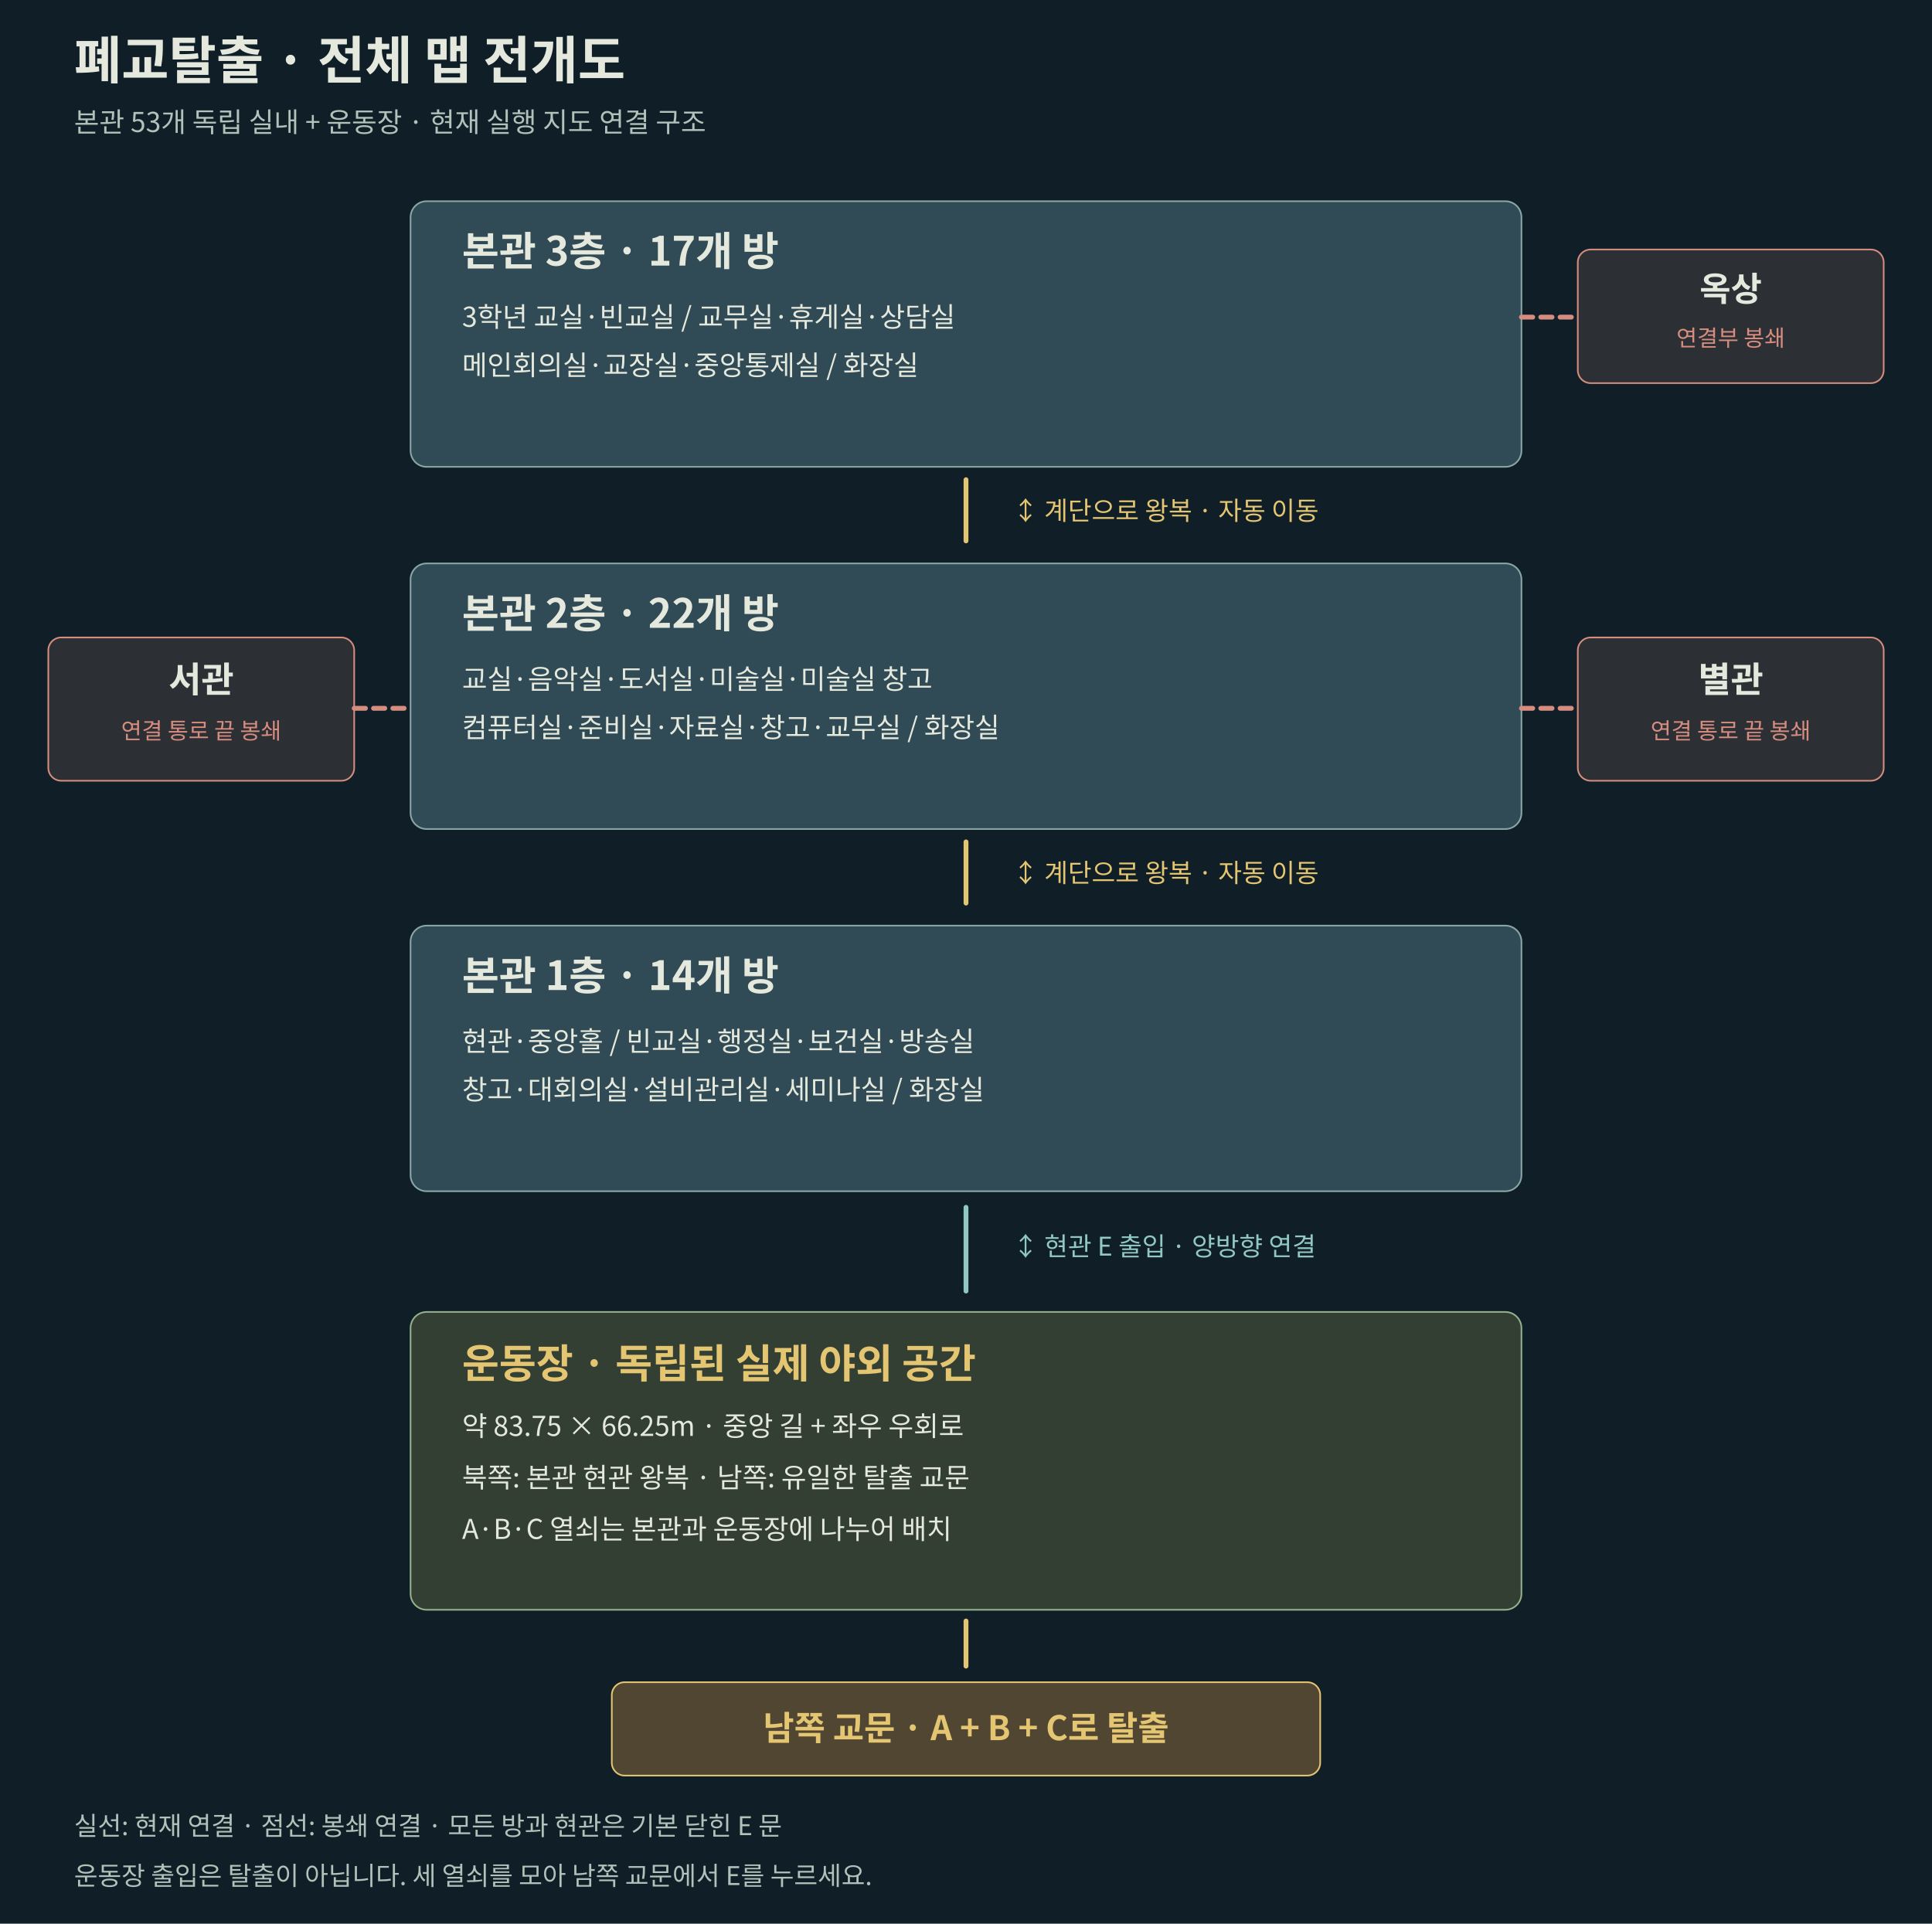
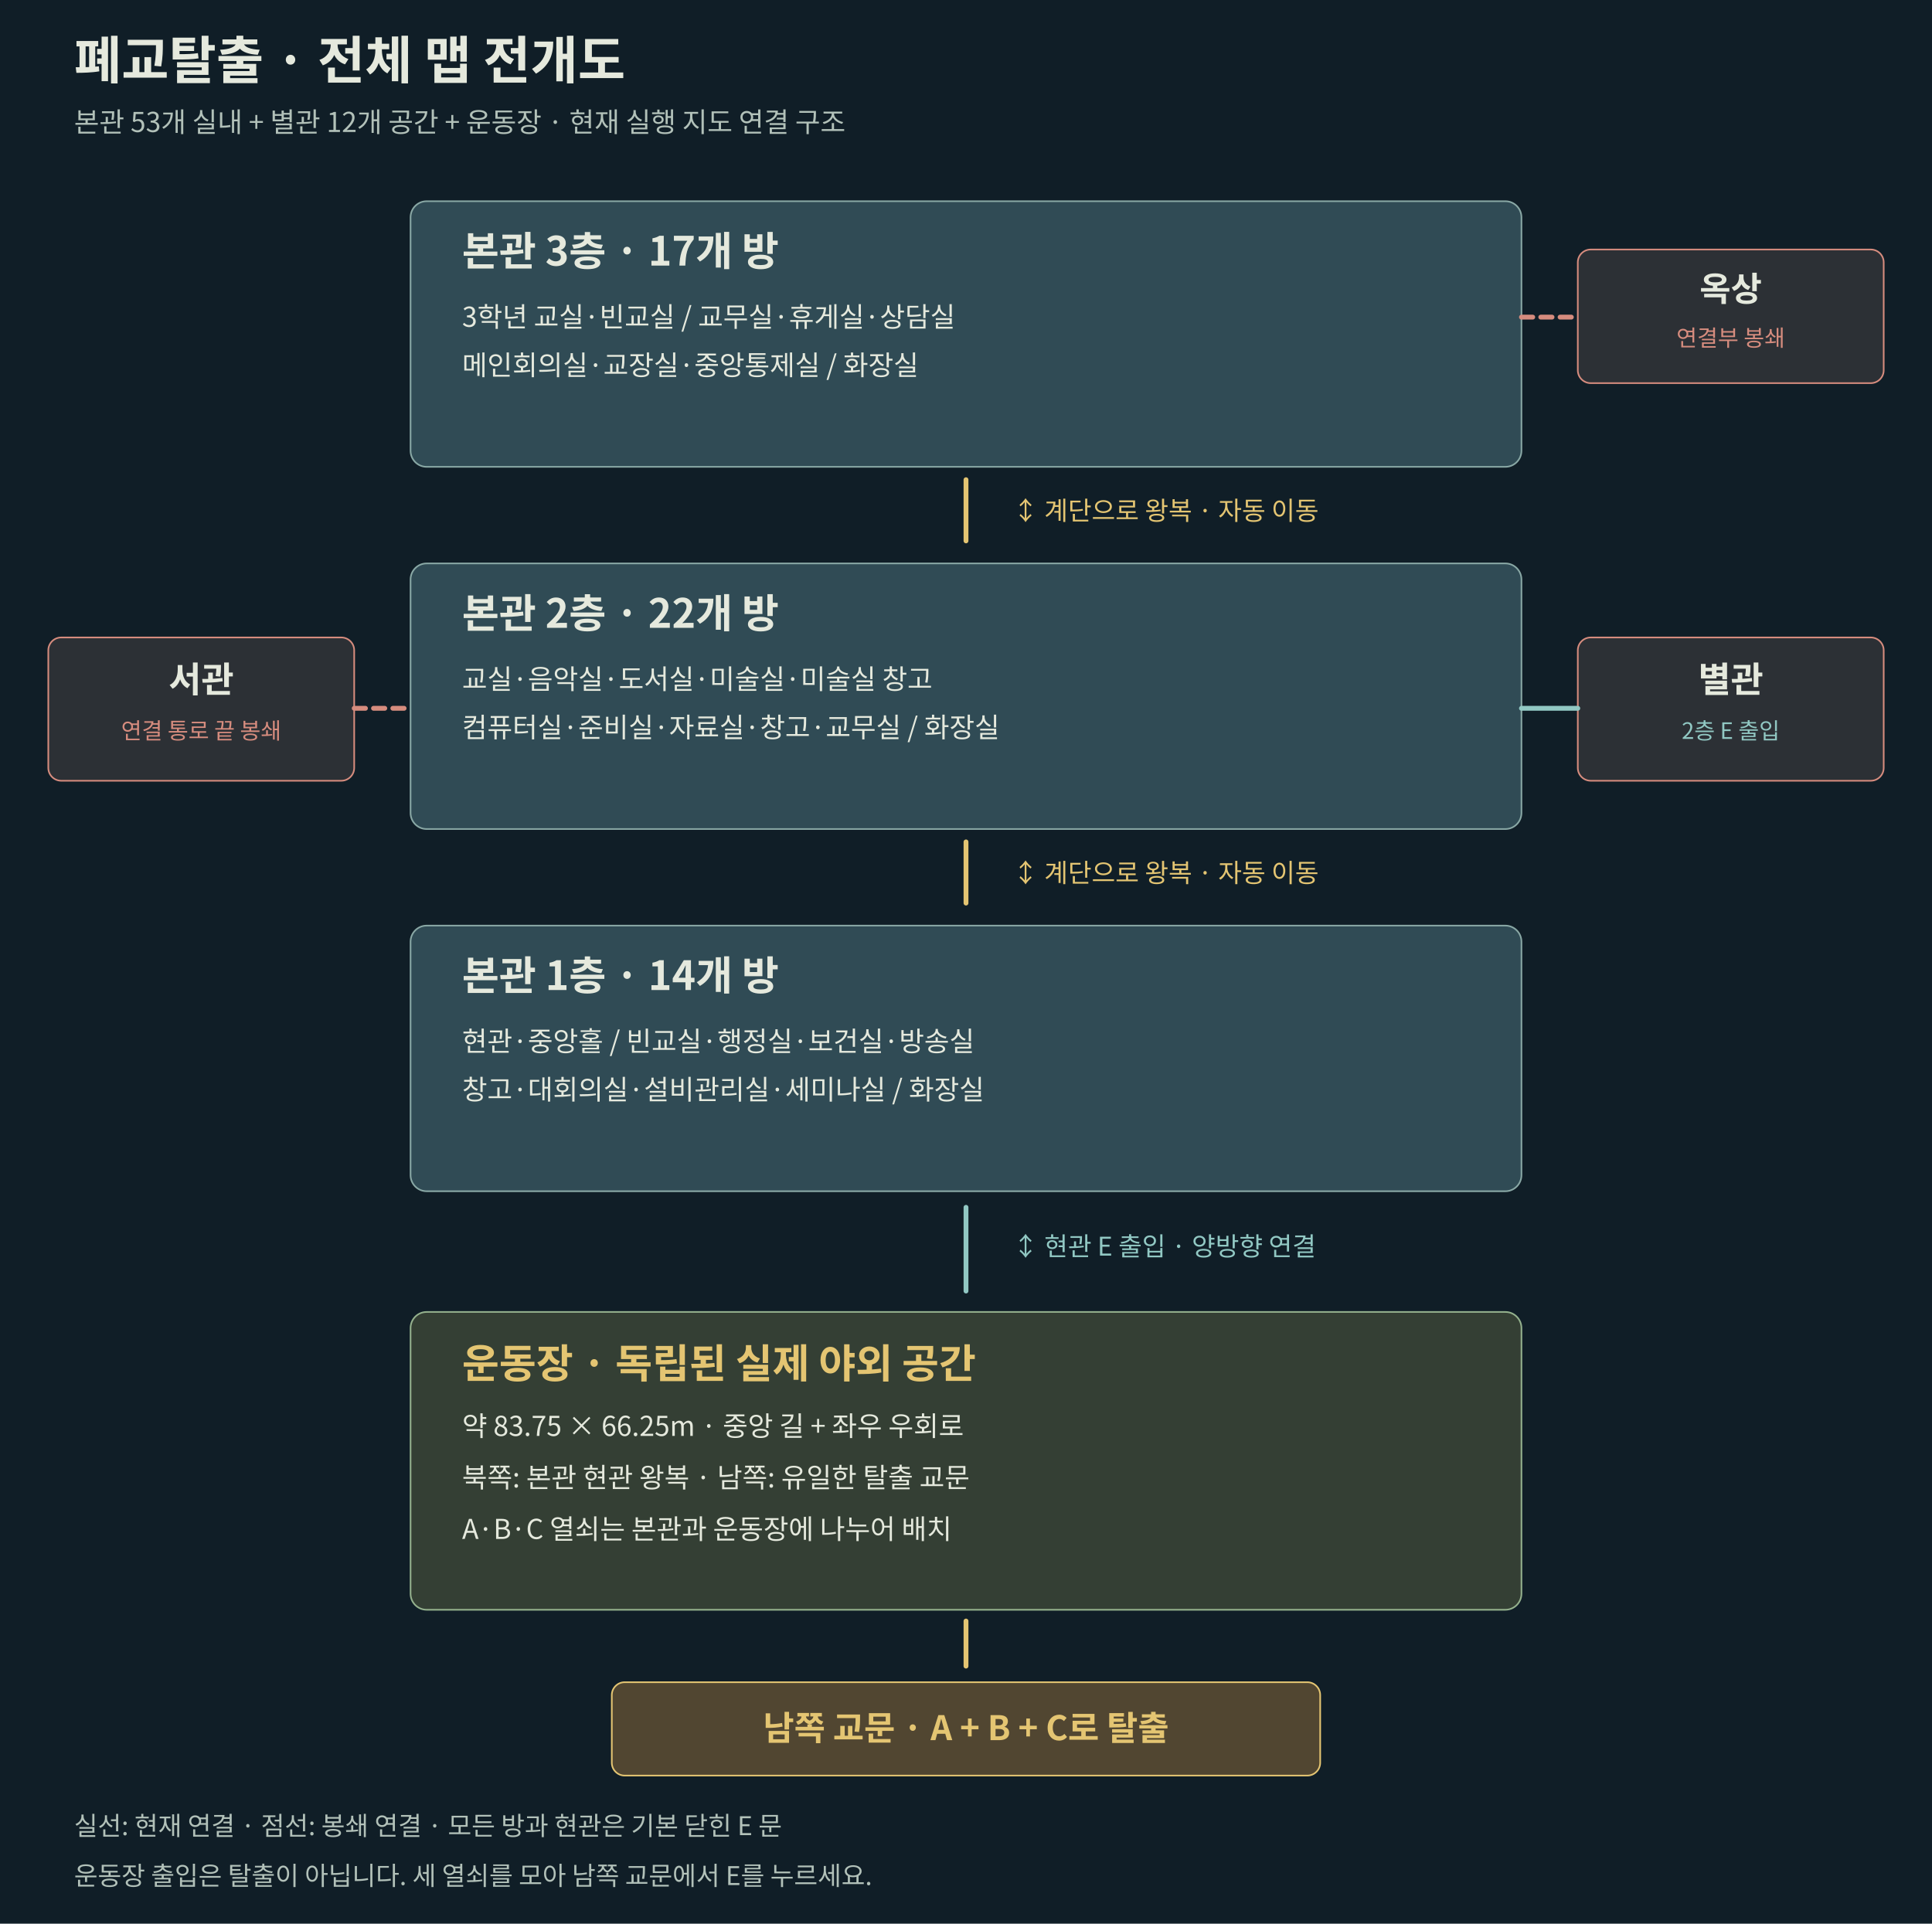
<svg xmlns="http://www.w3.org/2000/svg" width="1200" height="1195" viewBox="0 0 1200 1195" role="img">
  <style>text{font-family:"Noto Sans CJK KR","Noto Sans KR",sans-serif}</style>
  <rect x="0" y="0" width="1200" height="1195" fill="#101e27" stroke="none" rx="0" />
  <text x="46" y="49" font-size="32" fill="#e5e9dd" text-anchor="start" font-weight="bold">폐교탈출 · 전체 맵 전개도</text>
-   <text x="46" y="82" font-size="17" fill="#b2c1b9" text-anchor="start" font-weight="normal">본관 53개 독립 실내 + 운동장 · 현재 실행 지도 연결 구조</text>
+   <text x="46" y="82" font-size="17" fill="#b2c1b9" text-anchor="start" font-weight="normal">본관 53개 실내 + 별관 12개 공간 + 운동장 · 현재 실행 지도 연결 구조</text>
  <rect x="255" y="125" width="690" height="165" fill="#304b55" stroke="#89a8a5" rx="10" />
  <text x="287" y="165" font-size="25" fill="#e5e9dd" text-anchor="start" font-weight="bold">본관 3층 · 17개 방</text>
  <text x="287" y="203" font-size="17" fill="#e5e9dd" text-anchor="start" font-weight="normal">3학년 교실·빈교실 / 교무실·휴게실·상담실</text>
  <text x="287" y="233" font-size="17" fill="#e5e9dd" text-anchor="start" font-weight="normal">메인회의실·교장실·중앙통제실 / 화장실</text>
  <polyline points="600,298 600,336" fill="none" stroke="#e4c572" stroke-width="3" stroke-linejoin="round" stroke-linecap="round" stroke-dasharray="" />
  <text x="629" y="323" font-size="16" fill="#e4c572" text-anchor="start" font-weight="normal">↕ 계단으로 왕복 · 자동 이동</text>
  <rect x="255" y="350" width="690" height="165" fill="#304b55" stroke="#89a8a5" rx="10" />
  <text x="287" y="390" font-size="25" fill="#e5e9dd" text-anchor="start" font-weight="bold">본관 2층 · 22개 방</text>
  <text x="287" y="428" font-size="17" fill="#e5e9dd" text-anchor="start" font-weight="normal">교실·음악실·도서실·미술실·미술실 창고</text>
  <text x="287" y="458" font-size="17" fill="#e5e9dd" text-anchor="start" font-weight="normal">컴퓨터실·준비실·자료실·창고·교무실 / 화장실</text>
  <polyline points="600,523 600,561" fill="none" stroke="#e4c572" stroke-width="3" stroke-linejoin="round" stroke-linecap="round" stroke-dasharray="" />
  <text x="629" y="548" font-size="16" fill="#e4c572" text-anchor="start" font-weight="normal">↕ 계단으로 왕복 · 자동 이동</text>
  <rect x="255" y="575" width="690" height="165" fill="#304b55" stroke="#89a8a5" rx="10" />
  <text x="287" y="615" font-size="25" fill="#e5e9dd" text-anchor="start" font-weight="bold">본관 1층 · 14개 방</text>
  <text x="287" y="653" font-size="17" fill="#e5e9dd" text-anchor="start" font-weight="normal">현관·중앙홀 / 빈교실·행정실·보건실·방송실</text>
  <text x="287" y="683" font-size="17" fill="#e5e9dd" text-anchor="start" font-weight="normal">창고·대회의실·설비관리실·세미나실 / 화장실</text>
  <rect x="30" y="396" width="190" height="89" fill="#2c3035" stroke="#d68c7e" rx="8" />
  <text x="125" y="430" font-size="22" fill="#e5e9dd" text-anchor="middle" font-weight="bold">서관</text>
  <text x="125" y="459" font-size="14" fill="#d68c7e" text-anchor="middle" font-weight="normal">연결 통로 끝 봉쇄</text>
  <polyline points="220,440 255,440" fill="none" stroke="#d68c7e" stroke-width="3" stroke-linejoin="round" stroke-linecap="round" stroke-dasharray="7 5" />
  <rect x="980" y="396" width="190" height="89" fill="#2c3035" stroke="#d68c7e" rx="8" />
  <text x="1075" y="430" font-size="22" fill="#e5e9dd" text-anchor="middle" font-weight="bold">별관</text>
-   <text x="1075" y="459" font-size="14" fill="#d68c7e" text-anchor="middle" font-weight="normal">연결 통로 끝 봉쇄</text>
-   <polyline points="945,440 980,440" fill="none" stroke="#d68c7e" stroke-width="3" stroke-linejoin="round" stroke-linecap="round" stroke-dasharray="7 5" />
+   <text x="1075" y="459" font-size="14" fill="#91c8c3" text-anchor="middle" font-weight="normal">2층 E 출입</text>
+   <polyline points="945,440 980,440" fill="none" stroke="#91c8c3" stroke-width="3" stroke-linejoin="round" stroke-linecap="round" stroke-dasharray="" />
  <rect x="980" y="155" width="190" height="83" fill="#2c3035" stroke="#d68c7e" rx="8" />
  <text x="1075" y="187" font-size="21" fill="#e5e9dd" text-anchor="middle" font-weight="bold">옥상</text>
  <text x="1075" y="215" font-size="14" fill="#d68c7e" text-anchor="middle" font-weight="normal">연결부 봉쇄</text>
  <polyline points="945,197 980,197" fill="none" stroke="#d68c7e" stroke-width="3" stroke-linejoin="round" stroke-linecap="round" stroke-dasharray="7 5" />
  <polyline points="600,750 600,802" fill="none" stroke="#91c8c3" stroke-width="3" stroke-linejoin="round" stroke-linecap="round" stroke-dasharray="" />
  <text x="629" y="780" font-size="16" fill="#91c8c3" text-anchor="start" font-weight="normal">↕ 현관 E 출입 · 양방향 연결</text>
  <rect x="255" y="815" width="690" height="185" fill="#343f34" stroke="#94b18d" rx="10" />
  <text x="287" y="856" font-size="25" fill="#e4c572" text-anchor="start" font-weight="bold">운동장 · 독립된 실제 야외 공간</text>
  <text x="287" y="892" font-size="17" fill="#e5e9dd" text-anchor="start" font-weight="normal">약 83.75 × 66.25m · 중앙 길 + 좌우 우회로</text>
  <text x="287" y="924" font-size="17" fill="#e5e9dd" text-anchor="start" font-weight="normal">북쪽: 본관 현관 왕복 · 남쪽: 유일한 탈출 교문</text>
  <text x="287" y="956" font-size="17" fill="#e5e9dd" text-anchor="start" font-weight="normal">A·B·C 열쇠는 본관과 운동장에 나누어 배치</text>
  <polyline points="600,1007 600,1035" fill="none" stroke="#e4c572" stroke-width="3" stroke-linejoin="round" stroke-linecap="round" stroke-dasharray="" />
  <rect x="380" y="1045" width="440" height="58" fill="#514631" stroke="#e4c572" rx="8" />
  <text x="600" y="1081" font-size="21" fill="#e4c572" text-anchor="middle" font-weight="bold">남쪽 교문 · A + B + C로 탈출</text>
  <text x="46" y="1140" font-size="16" fill="#b2c1b9" text-anchor="start" font-weight="normal">실선: 현재 연결 · 점선: 봉쇄 연결 · 모든 방과 현관은 기본 닫힌 E 문</text>
  <text x="46" y="1171" font-size="16" fill="#b2c1b9" text-anchor="start" font-weight="normal">운동장 출입은 탈출이 아닙니다. 세 열쇠를 모아 남쪽 교문에서 E를 누르세요.</text>
</svg>
